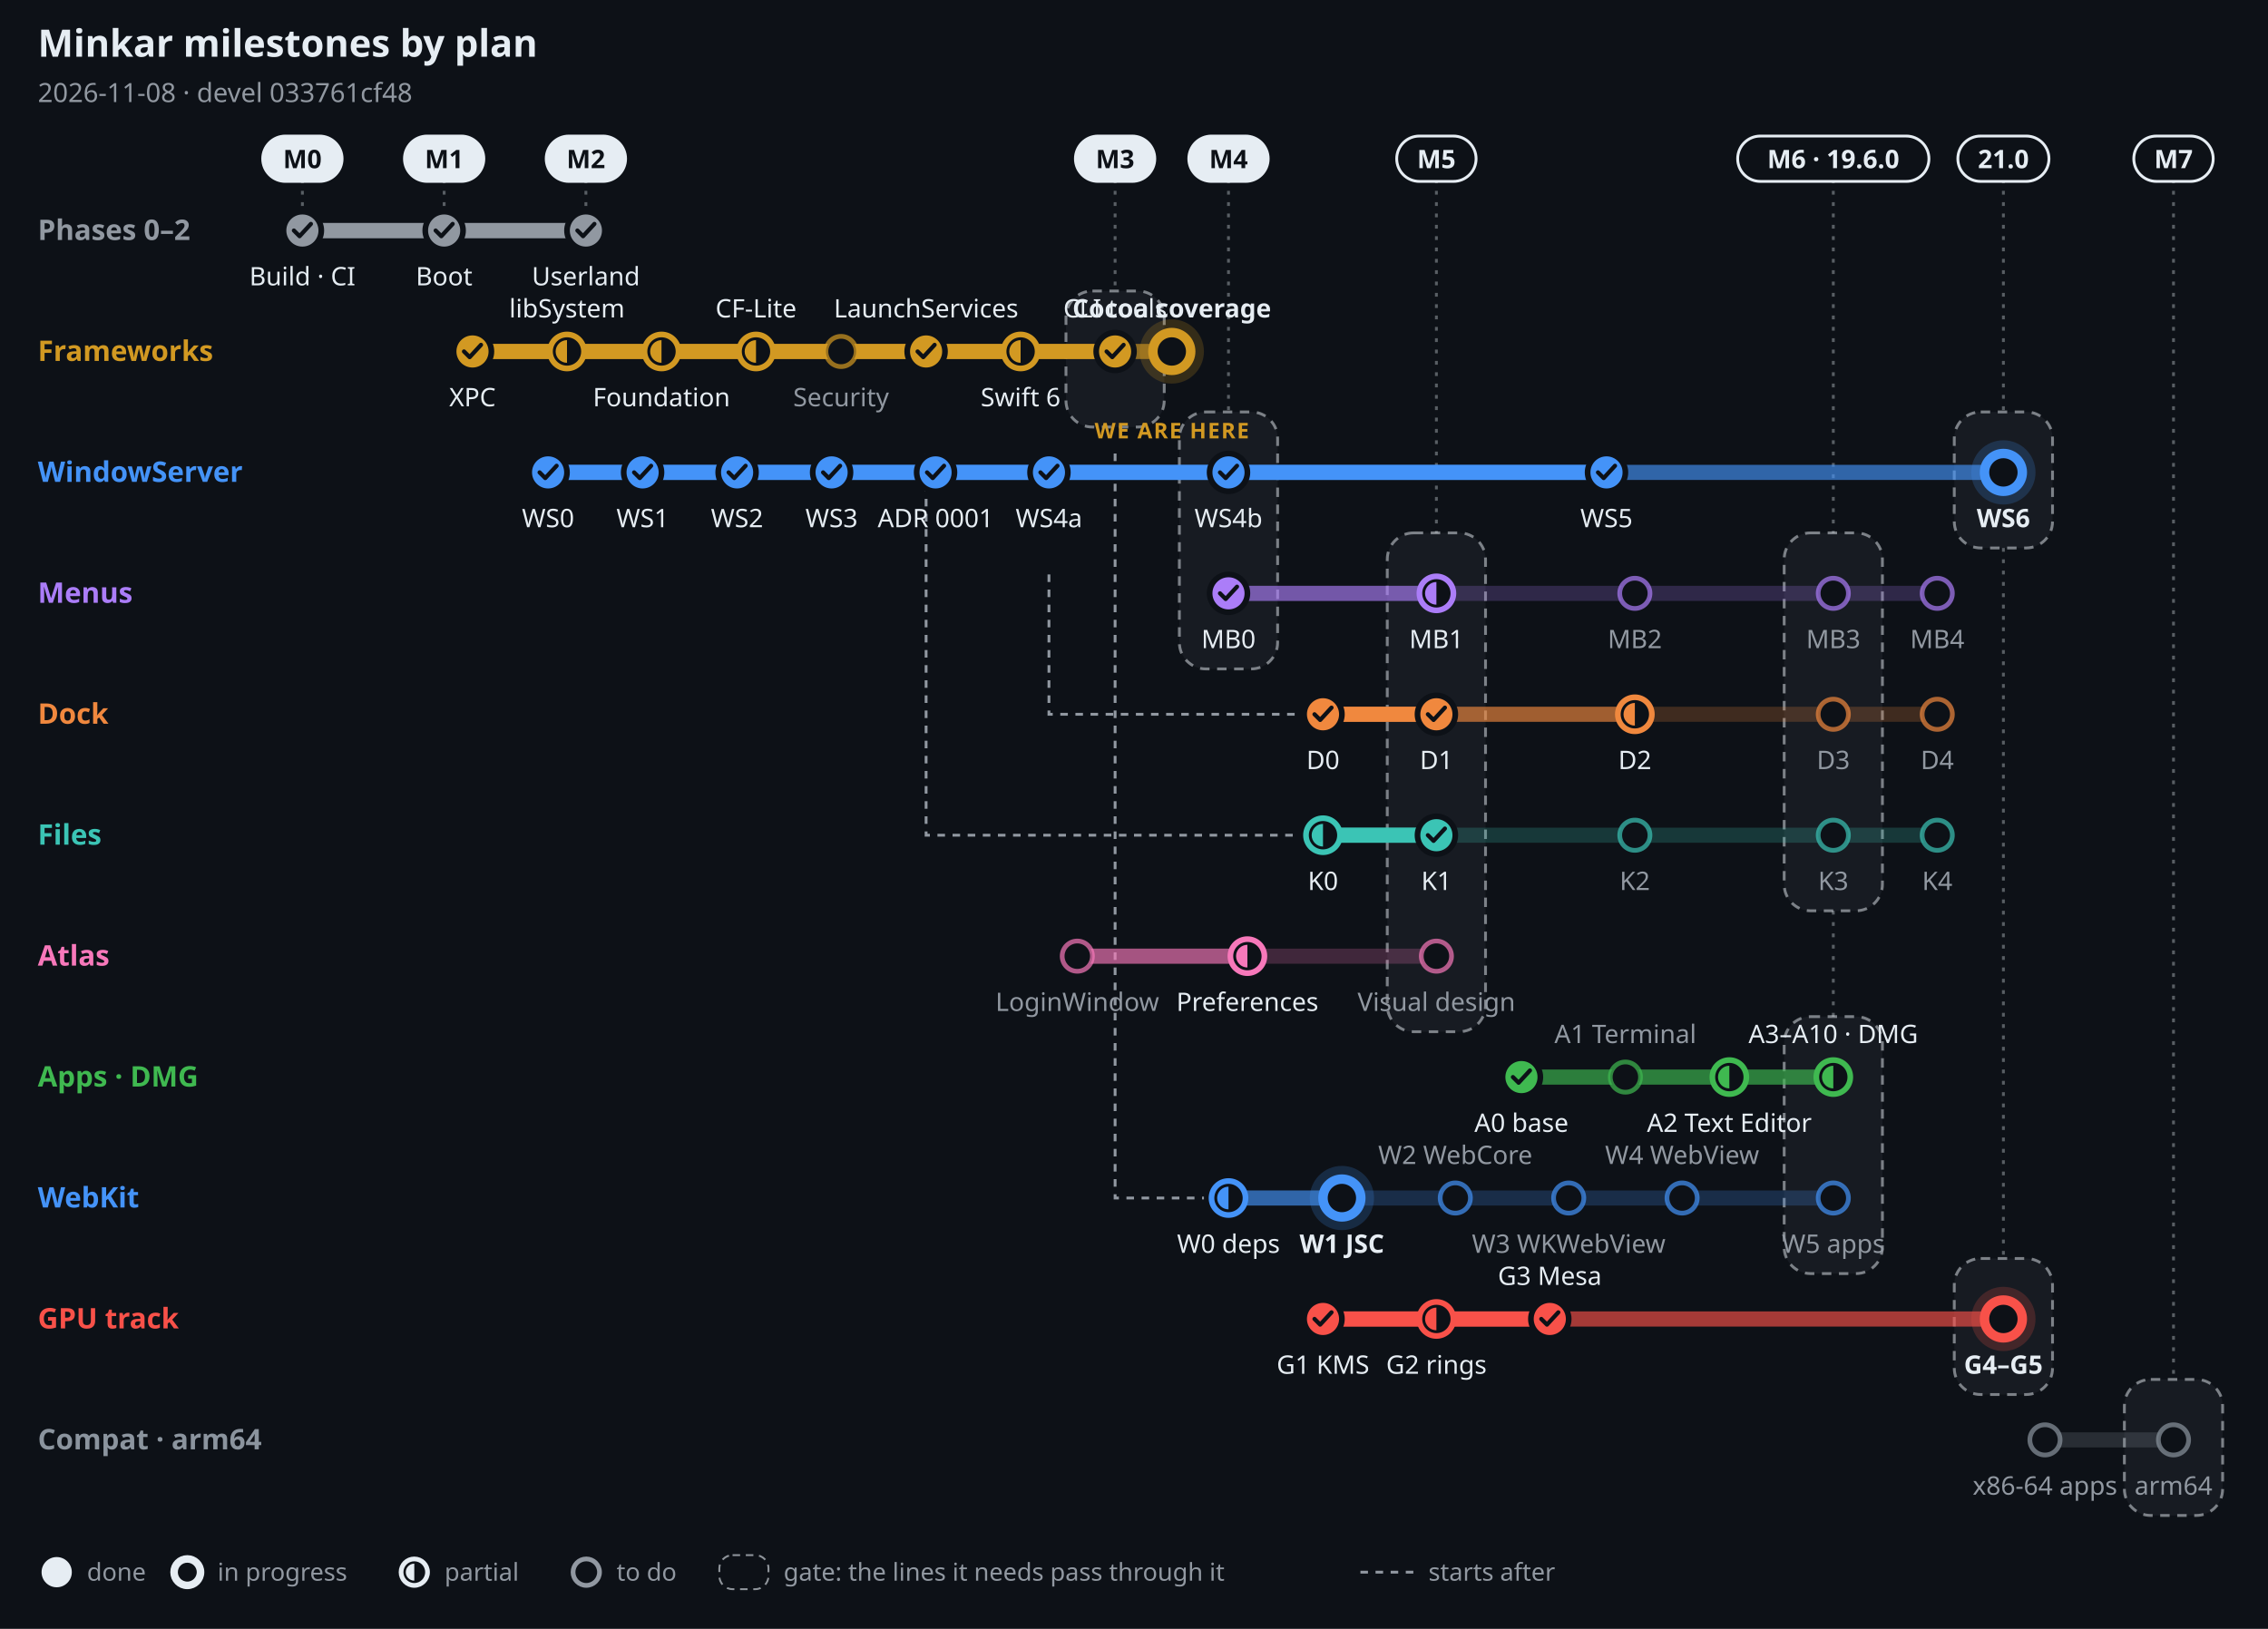
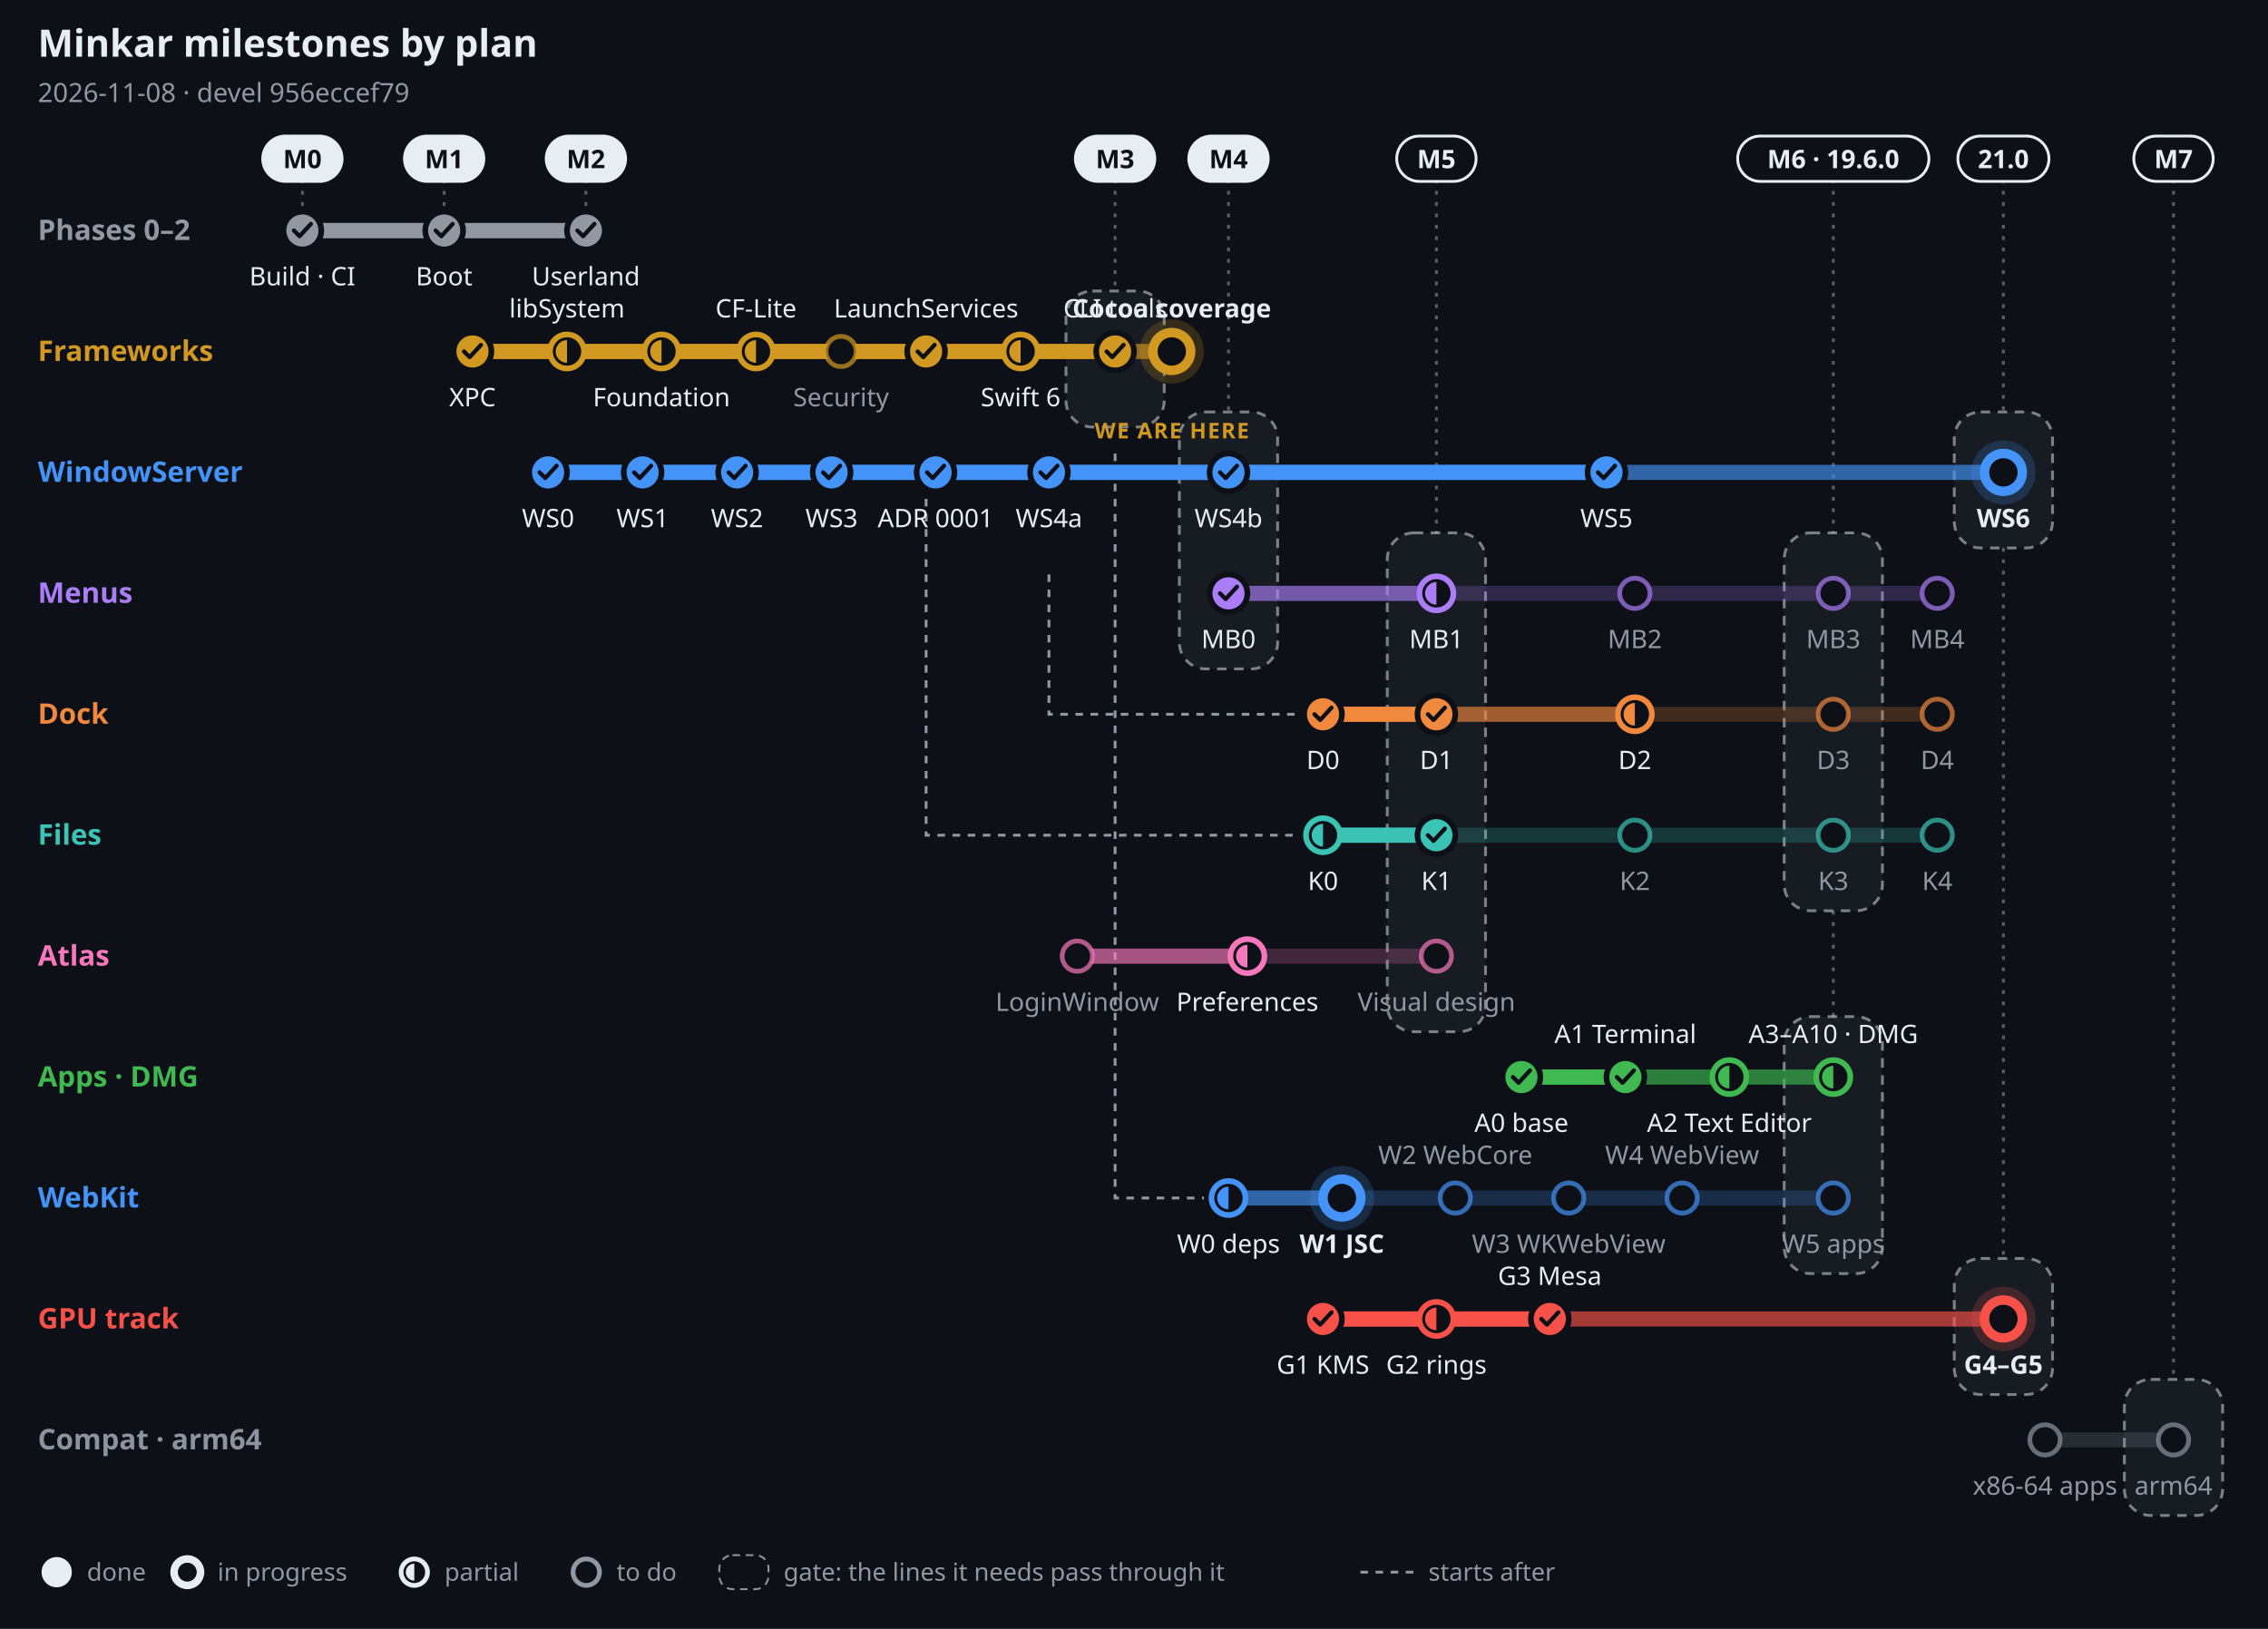
<svg xmlns="http://www.w3.org/2000/svg" width="1200" height="862" viewBox="0 0 1200 862" font-family="-apple-system, BlinkMacSystemFont, 'Segoe UI', 'Noto Sans', Helvetica, Arial, sans-serif" role="img" aria-label="Minkar milestones by plan, 2026-11-08">
  <rect width="1200" height="862" fill="#0d1117" />
  <text x="20" y="30" font-size="20" font-weight="700" fill="#e6edf3" text-anchor="start">Minkar milestones by plan</text>
-   <text x="20" y="54" font-size="14" font-weight="400" fill="#9198a1" text-anchor="start">2026-11-08 · devel 033761cf48</text>
+   <text x="20" y="54" font-size="14" font-weight="400" fill="#9198a1" text-anchor="start">2026-11-08 · devel 956eccef79</text>
  <line x1="160" y1="95" x2="160" y2="110" stroke="#e6edf3" stroke-opacity=".35" stroke-width="1.5" stroke-dasharray="2 4" />
  <rect x="139" y="72" width="42" height="24" rx="12" fill="#e6edf3" stroke="#e6edf3" stroke-width="1.5" />
  <text x="160" y="89" font-size="13.5" font-weight="700" fill="#0d1117" text-anchor="middle">M0</text>
  <line x1="235" y1="95" x2="235" y2="110" stroke="#e6edf3" stroke-opacity=".35" stroke-width="1.5" stroke-dasharray="2 4" />
  <rect x="214" y="72" width="42" height="24" rx="12" fill="#e6edf3" stroke="#e6edf3" stroke-width="1.5" />
  <text x="235" y="89" font-size="13.5" font-weight="700" fill="#0d1117" text-anchor="middle">M1</text>
  <line x1="310" y1="95" x2="310" y2="110" stroke="#e6edf3" stroke-opacity=".35" stroke-width="1.5" stroke-dasharray="2 4" />
  <rect x="289" y="72" width="42" height="24" rx="12" fill="#e6edf3" stroke="#e6edf3" stroke-width="1.5" />
  <text x="310" y="89" font-size="13.5" font-weight="700" fill="#0d1117" text-anchor="middle">M2</text>
  <line x1="590" y1="95" x2="590" y2="154" stroke="#e6edf3" stroke-opacity=".35" stroke-width="1.5" stroke-dasharray="2 4" />
  <rect x="564" y="154" width="52" height="72" rx="14" fill="#e6edf3" fill-opacity=".05" stroke="#e6edf3" stroke-opacity=".5" stroke-width="1.5" stroke-dasharray="5 4" />
  <rect x="569" y="72" width="42" height="24" rx="12" fill="#e6edf3" stroke="#e6edf3" stroke-width="1.5" />
  <text x="590" y="89" font-size="13.5" font-weight="700" fill="#0d1117" text-anchor="middle">M3</text>
  <line x1="650" y1="95" x2="650" y2="218" stroke="#e6edf3" stroke-opacity=".35" stroke-width="1.5" stroke-dasharray="2 4" />
  <rect x="624" y="218" width="52" height="136" rx="14" fill="#e6edf3" fill-opacity=".05" stroke="#e6edf3" stroke-opacity=".5" stroke-width="1.5" stroke-dasharray="5 4" />
  <rect x="629" y="72" width="42" height="24" rx="12" fill="#e6edf3" stroke="#e6edf3" stroke-width="1.5" />
  <text x="650" y="89" font-size="13.5" font-weight="700" fill="#0d1117" text-anchor="middle">M4</text>
  <line x1="760" y1="95" x2="760" y2="282" stroke="#e6edf3" stroke-opacity=".35" stroke-width="1.5" stroke-dasharray="2 4" />
  <rect x="734" y="282" width="52" height="264" rx="14" fill="#e6edf3" fill-opacity=".05" stroke="#e6edf3" stroke-opacity=".5" stroke-width="1.5" stroke-dasharray="5 4" />
  <rect x="739" y="72" width="42" height="24" rx="12" fill="#0d1117" stroke="#e6edf3" stroke-width="1.5" />
  <text x="760" y="89" font-size="13.5" font-weight="700" fill="#e6edf3" text-anchor="middle">M5</text>
  <line x1="970" y1="95" x2="970" y2="282" stroke="#e6edf3" stroke-opacity=".35" stroke-width="1.5" stroke-dasharray="2 4" />
  <rect x="944" y="282" width="52" height="200" rx="14" fill="#e6edf3" fill-opacity=".05" stroke="#e6edf3" stroke-opacity=".5" stroke-width="1.5" stroke-dasharray="5 4" />
  <line x1="970" y1="482" x2="970" y2="538" stroke="#e6edf3" stroke-opacity=".35" stroke-width="1.5" stroke-dasharray="2 4" />
  <rect x="944" y="538" width="52" height="136" rx="14" fill="#e6edf3" fill-opacity=".05" stroke="#e6edf3" stroke-opacity=".5" stroke-width="1.5" stroke-dasharray="5 4" />
  <rect x="919.4" y="72" width="101.2" height="24" rx="12" fill="#0d1117" stroke="#e6edf3" stroke-width="1.5" />
  <text x="970" y="89" font-size="13.5" font-weight="700" fill="#e6edf3" text-anchor="middle">M6 · 19.6.0</text>
  <line x1="1060" y1="95" x2="1060" y2="218" stroke="#e6edf3" stroke-opacity=".35" stroke-width="1.5" stroke-dasharray="2 4" />
  <rect x="1034" y="218" width="52" height="72" rx="14" fill="#e6edf3" fill-opacity=".05" stroke="#e6edf3" stroke-opacity=".5" stroke-width="1.5" stroke-dasharray="5 4" />
  <line x1="1060" y1="290" x2="1060" y2="666" stroke="#e6edf3" stroke-opacity=".35" stroke-width="1.5" stroke-dasharray="2 4" />
  <rect x="1034" y="666" width="52" height="72" rx="14" fill="#e6edf3" fill-opacity=".05" stroke="#e6edf3" stroke-opacity=".5" stroke-width="1.5" stroke-dasharray="5 4" />
  <rect x="1035.9" y="72" width="48.2" height="24" rx="12" fill="#0d1117" stroke="#e6edf3" stroke-width="1.5" />
  <text x="1060" y="89" font-size="13.5" font-weight="700" fill="#e6edf3" text-anchor="middle">21.0</text>
  <line x1="1150" y1="95" x2="1150" y2="730" stroke="#e6edf3" stroke-opacity=".35" stroke-width="1.5" stroke-dasharray="2 4" />
  <rect x="1124" y="730" width="52" height="72" rx="14" fill="#e6edf3" fill-opacity=".05" stroke="#e6edf3" stroke-opacity=".5" stroke-width="1.5" stroke-dasharray="5 4" />
  <rect x="1129" y="72" width="42" height="24" rx="12" fill="#0d1117" stroke="#e6edf3" stroke-width="1.5" />
  <text x="1150" y="89" font-size="13.5" font-weight="700" fill="#e6edf3" text-anchor="middle">M7</text>
  <path d="M555 304 V378 H687" fill="none" stroke="#9198a1" stroke-width="1.5" stroke-dasharray="4 4" />
  <path d="M490 240 V442 H687" fill="none" stroke="#9198a1" stroke-width="1.5" stroke-dasharray="4 4" />
  <path d="M590 240 V634 H637" fill="none" stroke="#9198a1" stroke-width="1.5" stroke-dasharray="4 4" />
  <text x="20" y="127" font-size="15" font-weight="700" fill="#9198a1" text-anchor="start">Phases 0–2</text>
  <line x1="160" y1="122" x2="310" y2="122" stroke="#9198a1" stroke-opacity=".22" stroke-width="8" stroke-linecap="round" />
  <line x1="160" y1="122" x2="310" y2="122" stroke="#9198a1" stroke-opacity=".55" stroke-width="8" stroke-linecap="round" />
  <line x1="160" y1="122" x2="310" y2="122" stroke="#9198a1" stroke-opacity="1" stroke-width="8" stroke-linecap="round" />
  <circle cx="160" cy="122" r="10" fill="#9198a1" stroke="#0d1117" stroke-width="3" />
  <path d="M155.5 122 l3 3 l6 -6.5" fill="none" stroke="#0d1117" stroke-width="2.2" stroke-linecap="round" stroke-linejoin="round" />
  <text x="160" y="151" font-size="13.5" font-weight="500" fill="#e6edf3" text-anchor="middle">Build · CI</text>
  <circle cx="235" cy="122" r="10" fill="#9198a1" stroke="#0d1117" stroke-width="3" />
  <path d="M230.5 122 l3 3 l6 -6.5" fill="none" stroke="#0d1117" stroke-width="2.2" stroke-linecap="round" stroke-linejoin="round" />
  <text x="235" y="151" font-size="13.5" font-weight="500" fill="#e6edf3" text-anchor="middle">Boot</text>
  <circle cx="310" cy="122" r="10" fill="#9198a1" stroke="#0d1117" stroke-width="3" />
  <path d="M305.5 122 l3 3 l6 -6.5" fill="none" stroke="#0d1117" stroke-width="2.2" stroke-linecap="round" stroke-linejoin="round" />
  <text x="310" y="151" font-size="13.5" font-weight="500" fill="#e6edf3" text-anchor="middle">Userland</text>
  <text x="20" y="191" font-size="15" font-weight="700" fill="#d29922" text-anchor="start">Frameworks</text>
  <line x1="250" y1="186" x2="620" y2="186" stroke="#d29922" stroke-opacity=".22" stroke-width="8" stroke-linecap="round" />
  <line x1="250" y1="186" x2="620" y2="186" stroke="#d29922" stroke-opacity=".55" stroke-width="8" stroke-linecap="round" />
  <line x1="250" y1="186" x2="590" y2="186" stroke="#d29922" stroke-opacity="1" stroke-width="8" stroke-linecap="round" />
  <circle cx="250" cy="186" r="10" fill="#d29922" stroke="#0d1117" stroke-width="3" />
  <path d="M245.5 186 l3 3 l6 -6.5" fill="none" stroke="#0d1117" stroke-width="2.2" stroke-linecap="round" stroke-linejoin="round" />
  <text x="250" y="215" font-size="13.5" font-weight="500" fill="#e6edf3" text-anchor="middle">XPC</text>
  <circle cx="300" cy="186" r="9" fill="#0d1117" stroke="#d29922" stroke-width="3" />
  <path d="M300 180 A6 6 0 0 0 300 192 Z" fill="#d29922" />
  <text x="300" y="168" font-size="13.5" font-weight="500" fill="#e6edf3" text-anchor="middle">libSystem</text>
  <circle cx="350" cy="186" r="9" fill="#0d1117" stroke="#d29922" stroke-width="3" />
  <path d="M350 180 A6 6 0 0 0 350 192 Z" fill="#d29922" />
  <text x="350" y="215" font-size="13.5" font-weight="500" fill="#e6edf3" text-anchor="middle">Foundation</text>
  <circle cx="400" cy="186" r="9" fill="#0d1117" stroke="#d29922" stroke-width="3" />
  <path d="M400 180 A6 6 0 0 0 400 192 Z" fill="#d29922" />
  <text x="400" y="168" font-size="13.5" font-weight="500" fill="#e6edf3" text-anchor="middle">CF-Lite</text>
  <circle cx="445" cy="186" r="8" fill="#0d1117" stroke="#d29922" stroke-opacity=".7" stroke-width="2.5" />
  <text x="445" y="215" font-size="13.5" font-weight="500" fill="#9198a1" text-anchor="middle">Security</text>
  <circle cx="490" cy="186" r="10" fill="#d29922" stroke="#0d1117" stroke-width="3" />
  <path d="M485.5 186 l3 3 l6 -6.5" fill="none" stroke="#0d1117" stroke-width="2.2" stroke-linecap="round" stroke-linejoin="round" />
  <text x="490" y="168" font-size="13.5" font-weight="500" fill="#e6edf3" text-anchor="middle">LaunchServices</text>
  <circle cx="540" cy="186" r="9" fill="#0d1117" stroke="#d29922" stroke-width="3" />
  <path d="M540 180 A6 6 0 0 0 540 192 Z" fill="#d29922" />
  <text x="540" y="215" font-size="13.5" font-weight="500" fill="#e6edf3" text-anchor="middle">Swift 6</text>
  <circle cx="590" cy="186" r="10" fill="#d29922" stroke="#0d1117" stroke-width="3" />
  <path d="M585.5 186 l3 3 l6 -6.5" fill="none" stroke="#0d1117" stroke-width="2.2" stroke-linecap="round" stroke-linejoin="round" />
  <text x="590" y="168" font-size="13.5" font-weight="500" fill="#e6edf3" text-anchor="middle">CLI tools</text>
  <circle cx="620" cy="186" r="17" fill="#d29922" fill-opacity=".2" />
  <circle cx="620" cy="186" r="10" fill="#0d1117" stroke="#d29922" stroke-width="5" />
  <text x="620" y="168" font-size="13.5" font-weight="700" fill="#e6edf3" text-anchor="middle">Cocoa coverage</text>
  <text x="620" y="232" font-size="11.5" font-weight="800" fill="#d29922" text-anchor="middle" letter-spacing=".06em">WE ARE HERE</text>
  <text x="20" y="255" font-size="15" font-weight="700" fill="#4493f8" text-anchor="start">WindowServer</text>
  <line x1="290" y1="250" x2="1060" y2="250" stroke="#4493f8" stroke-opacity=".22" stroke-width="8" stroke-linecap="round" />
  <line x1="290" y1="250" x2="1060" y2="250" stroke="#4493f8" stroke-opacity=".55" stroke-width="8" stroke-linecap="round" />
  <line x1="290" y1="250" x2="850" y2="250" stroke="#4493f8" stroke-opacity="1" stroke-width="8" stroke-linecap="round" />
  <circle cx="290" cy="250" r="10" fill="#4493f8" stroke="#0d1117" stroke-width="3" />
  <path d="M285.5 250 l3 3 l6 -6.5" fill="none" stroke="#0d1117" stroke-width="2.2" stroke-linecap="round" stroke-linejoin="round" />
  <text x="290" y="279" font-size="13.5" font-weight="500" fill="#e6edf3" text-anchor="middle">WS0</text>
  <circle cx="340" cy="250" r="10" fill="#4493f8" stroke="#0d1117" stroke-width="3" />
  <path d="M335.5 250 l3 3 l6 -6.5" fill="none" stroke="#0d1117" stroke-width="2.2" stroke-linecap="round" stroke-linejoin="round" />
  <text x="340" y="279" font-size="13.5" font-weight="500" fill="#e6edf3" text-anchor="middle">WS1</text>
  <circle cx="390" cy="250" r="10" fill="#4493f8" stroke="#0d1117" stroke-width="3" />
  <path d="M385.5 250 l3 3 l6 -6.5" fill="none" stroke="#0d1117" stroke-width="2.2" stroke-linecap="round" stroke-linejoin="round" />
  <text x="390" y="279" font-size="13.5" font-weight="500" fill="#e6edf3" text-anchor="middle">WS2</text>
  <circle cx="440" cy="250" r="10" fill="#4493f8" stroke="#0d1117" stroke-width="3" />
  <path d="M435.5 250 l3 3 l6 -6.5" fill="none" stroke="#0d1117" stroke-width="2.2" stroke-linecap="round" stroke-linejoin="round" />
  <text x="440" y="279" font-size="13.5" font-weight="500" fill="#e6edf3" text-anchor="middle">WS3</text>
  <circle cx="495" cy="250" r="10" fill="#4493f8" stroke="#0d1117" stroke-width="3" />
  <path d="M490.5 250 l3 3 l6 -6.5" fill="none" stroke="#0d1117" stroke-width="2.2" stroke-linecap="round" stroke-linejoin="round" />
  <text x="495" y="279" font-size="13.5" font-weight="500" fill="#e6edf3" text-anchor="middle">ADR 0001</text>
  <circle cx="555" cy="250" r="10" fill="#4493f8" stroke="#0d1117" stroke-width="3" />
  <path d="M550.5 250 l3 3 l6 -6.5" fill="none" stroke="#0d1117" stroke-width="2.2" stroke-linecap="round" stroke-linejoin="round" />
  <text x="555" y="279" font-size="13.5" font-weight="500" fill="#e6edf3" text-anchor="middle">WS4a</text>
  <circle cx="650" cy="250" r="10" fill="#4493f8" stroke="#0d1117" stroke-width="3" />
  <path d="M645.5 250 l3 3 l6 -6.5" fill="none" stroke="#0d1117" stroke-width="2.2" stroke-linecap="round" stroke-linejoin="round" />
  <text x="650" y="279" font-size="13.5" font-weight="500" fill="#e6edf3" text-anchor="middle">WS4b</text>
  <circle cx="850" cy="250" r="10" fill="#4493f8" stroke="#0d1117" stroke-width="3" />
  <path d="M845.5 250 l3 3 l6 -6.5" fill="none" stroke="#0d1117" stroke-width="2.2" stroke-linecap="round" stroke-linejoin="round" />
  <text x="850" y="279" font-size="13.5" font-weight="500" fill="#e6edf3" text-anchor="middle">WS5</text>
  <circle cx="1060" cy="250" r="17" fill="#4493f8" fill-opacity=".2" />
  <circle cx="1060" cy="250" r="10" fill="#0d1117" stroke="#4493f8" stroke-width="5" />
  <text x="1060" y="279" font-size="13.5" font-weight="700" fill="#e6edf3" text-anchor="middle">WS6</text>
  <text x="20" y="319" font-size="15" font-weight="700" fill="#ab7df8" text-anchor="start">Menus</text>
  <line x1="650" y1="314" x2="1025" y2="314" stroke="#ab7df8" stroke-opacity=".22" stroke-width="8" stroke-linecap="round" />
  <line x1="650" y1="314" x2="760" y2="314" stroke="#ab7df8" stroke-opacity=".55" stroke-width="8" stroke-linecap="round" />
  <line x1="650" y1="314" x2="650" y2="314" stroke="#ab7df8" stroke-opacity="1" stroke-width="8" stroke-linecap="round" />
  <circle cx="650" cy="314" r="10" fill="#ab7df8" stroke="#0d1117" stroke-width="3" />
  <path d="M645.5 314 l3 3 l6 -6.5" fill="none" stroke="#0d1117" stroke-width="2.2" stroke-linecap="round" stroke-linejoin="round" />
  <text x="650" y="343" font-size="13.5" font-weight="500" fill="#e6edf3" text-anchor="middle">MB0</text>
  <circle cx="760" cy="314" r="9" fill="#0d1117" stroke="#ab7df8" stroke-width="3" />
  <path d="M760 308 A6 6 0 0 0 760 320 Z" fill="#ab7df8" />
  <text x="760" y="343" font-size="13.5" font-weight="500" fill="#e6edf3" text-anchor="middle">MB1</text>
  <circle cx="865" cy="314" r="8" fill="#0d1117" stroke="#ab7df8" stroke-opacity=".7" stroke-width="2.5" />
  <text x="865" y="343" font-size="13.5" font-weight="500" fill="#9198a1" text-anchor="middle">MB2</text>
  <circle cx="970" cy="314" r="8" fill="#0d1117" stroke="#ab7df8" stroke-opacity=".7" stroke-width="2.5" />
  <text x="970" y="343" font-size="13.5" font-weight="500" fill="#9198a1" text-anchor="middle">MB3</text>
  <circle cx="1025" cy="314" r="8" fill="#0d1117" stroke="#ab7df8" stroke-opacity=".7" stroke-width="2.5" />
  <text x="1025" y="343" font-size="13.5" font-weight="500" fill="#9198a1" text-anchor="middle">MB4</text>
  <text x="20" y="383" font-size="15" font-weight="700" fill="#f0883e" text-anchor="start">Dock</text>
  <line x1="700" y1="378" x2="1025" y2="378" stroke="#f0883e" stroke-opacity=".22" stroke-width="8" stroke-linecap="round" />
  <line x1="700" y1="378" x2="865" y2="378" stroke="#f0883e" stroke-opacity=".55" stroke-width="8" stroke-linecap="round" />
  <line x1="700" y1="378" x2="760" y2="378" stroke="#f0883e" stroke-opacity="1" stroke-width="8" stroke-linecap="round" />
  <circle cx="700" cy="378" r="10" fill="#f0883e" stroke="#0d1117" stroke-width="3" />
  <path d="M695.5 378 l3 3 l6 -6.5" fill="none" stroke="#0d1117" stroke-width="2.2" stroke-linecap="round" stroke-linejoin="round" />
  <text x="700" y="407" font-size="13.5" font-weight="500" fill="#e6edf3" text-anchor="middle">D0</text>
  <circle cx="760" cy="378" r="10" fill="#f0883e" stroke="#0d1117" stroke-width="3" />
  <path d="M755.5 378 l3 3 l6 -6.5" fill="none" stroke="#0d1117" stroke-width="2.2" stroke-linecap="round" stroke-linejoin="round" />
  <text x="760" y="407" font-size="13.5" font-weight="500" fill="#e6edf3" text-anchor="middle">D1</text>
  <circle cx="865" cy="378" r="9" fill="#0d1117" stroke="#f0883e" stroke-width="3" />
  <path d="M865 372 A6 6 0 0 0 865 384 Z" fill="#f0883e" />
  <text x="865" y="407" font-size="13.5" font-weight="500" fill="#e6edf3" text-anchor="middle">D2</text>
  <circle cx="970" cy="378" r="8" fill="#0d1117" stroke="#f0883e" stroke-opacity=".7" stroke-width="2.5" />
  <text x="970" y="407" font-size="13.5" font-weight="500" fill="#9198a1" text-anchor="middle">D3</text>
  <circle cx="1025" cy="378" r="8" fill="#0d1117" stroke="#f0883e" stroke-opacity=".7" stroke-width="2.5" />
  <text x="1025" y="407" font-size="13.5" font-weight="500" fill="#9198a1" text-anchor="middle">D4</text>
  <text x="20" y="447" font-size="15" font-weight="700" fill="#3bc4b5" text-anchor="start">Files</text>
  <line x1="700" y1="442" x2="1025" y2="442" stroke="#3bc4b5" stroke-opacity=".22" stroke-width="8" stroke-linecap="round" />
  <line x1="700" y1="442" x2="760" y2="442" stroke="#3bc4b5" stroke-opacity=".55" stroke-width="8" stroke-linecap="round" />
  <line x1="700" y1="442" x2="760" y2="442" stroke="#3bc4b5" stroke-opacity="1" stroke-width="8" stroke-linecap="round" />
  <circle cx="700" cy="442" r="9" fill="#0d1117" stroke="#3bc4b5" stroke-width="3" />
  <path d="M700 436 A6 6 0 0 0 700 448 Z" fill="#3bc4b5" />
  <text x="700" y="471" font-size="13.5" font-weight="500" fill="#e6edf3" text-anchor="middle">K0</text>
  <circle cx="760" cy="442" r="10" fill="#3bc4b5" stroke="#0d1117" stroke-width="3" />
  <path d="M755.5 442 l3 3 l6 -6.5" fill="none" stroke="#0d1117" stroke-width="2.2" stroke-linecap="round" stroke-linejoin="round" />
  <text x="760" y="471" font-size="13.5" font-weight="500" fill="#e6edf3" text-anchor="middle">K1</text>
  <circle cx="865" cy="442" r="8" fill="#0d1117" stroke="#3bc4b5" stroke-opacity=".7" stroke-width="2.5" />
  <text x="865" y="471" font-size="13.5" font-weight="500" fill="#9198a1" text-anchor="middle">K2</text>
  <circle cx="970" cy="442" r="8" fill="#0d1117" stroke="#3bc4b5" stroke-opacity=".7" stroke-width="2.5" />
  <text x="970" y="471" font-size="13.5" font-weight="500" fill="#9198a1" text-anchor="middle">K3</text>
  <circle cx="1025" cy="442" r="8" fill="#0d1117" stroke="#3bc4b5" stroke-opacity=".7" stroke-width="2.5" />
  <text x="1025" y="471" font-size="13.5" font-weight="500" fill="#9198a1" text-anchor="middle">K4</text>
  <text x="20" y="511" font-size="15" font-weight="700" fill="#f778ba" text-anchor="start">Atlas</text>
  <line x1="570" y1="506" x2="760" y2="506" stroke="#f778ba" stroke-opacity=".22" stroke-width="8" stroke-linecap="round" />
  <line x1="570" y1="506" x2="660" y2="506" stroke="#f778ba" stroke-opacity=".55" stroke-width="8" stroke-linecap="round" />
  <circle cx="570" cy="506" r="8" fill="#0d1117" stroke="#f778ba" stroke-opacity=".7" stroke-width="2.5" />
  <text x="570" y="535" font-size="13.5" font-weight="500" fill="#9198a1" text-anchor="middle">LoginWindow</text>
  <circle cx="660" cy="506" r="9" fill="#0d1117" stroke="#f778ba" stroke-width="3" />
  <path d="M660 500 A6 6 0 0 0 660 512 Z" fill="#f778ba" />
  <text x="660" y="535" font-size="13.5" font-weight="500" fill="#e6edf3" text-anchor="middle">Preferences</text>
  <circle cx="760" cy="506" r="8" fill="#0d1117" stroke="#f778ba" stroke-opacity=".7" stroke-width="2.5" />
  <text x="760" y="535" font-size="13.5" font-weight="500" fill="#9198a1" text-anchor="middle">Visual design</text>
  <text x="20" y="575" font-size="15" font-weight="700" fill="#3fb950" text-anchor="start">Apps · DMG</text>
  <line x1="805" y1="570" x2="970" y2="570" stroke="#3fb950" stroke-opacity=".22" stroke-width="8" stroke-linecap="round" />
  <line x1="805" y1="570" x2="970" y2="570" stroke="#3fb950" stroke-opacity=".55" stroke-width="8" stroke-linecap="round" />
-   <line x1="805" y1="570" x2="805" y2="570" stroke="#3fb950" stroke-opacity="1" stroke-width="8" stroke-linecap="round" />
+   <line x1="805" y1="570" x2="860" y2="570" stroke="#3fb950" stroke-opacity="1" stroke-width="8" stroke-linecap="round" />
  <circle cx="805" cy="570" r="10" fill="#3fb950" stroke="#0d1117" stroke-width="3" />
  <path d="M800.5 570 l3 3 l6 -6.5" fill="none" stroke="#0d1117" stroke-width="2.2" stroke-linecap="round" stroke-linejoin="round" />
  <text x="805" y="599" font-size="13.5" font-weight="500" fill="#e6edf3" text-anchor="middle">A0 base</text>
-   <circle cx="860" cy="570" r="8" fill="#0d1117" stroke="#3fb950" stroke-opacity=".7" stroke-width="2.5" />
-   <text x="860" y="552" font-size="13.5" font-weight="500" fill="#9198a1" text-anchor="middle">A1 Terminal</text>
+   <circle cx="860" cy="570" r="10" fill="#3fb950" stroke="#0d1117" stroke-width="3" />
+   <path d="M855.5 570 l3 3 l6 -6.5" fill="none" stroke="#0d1117" stroke-width="2.2" stroke-linecap="round" stroke-linejoin="round" />
+   <text x="860" y="552" font-size="13.5" font-weight="500" fill="#e6edf3" text-anchor="middle">A1 Terminal</text>
  <circle cx="915" cy="570" r="9" fill="#0d1117" stroke="#3fb950" stroke-width="3" />
  <path d="M915 564 A6 6 0 0 0 915 576 Z" fill="#3fb950" />
  <text x="915" y="599" font-size="13.5" font-weight="500" fill="#e6edf3" text-anchor="middle">A2 Text Editor</text>
  <circle cx="970" cy="570" r="9" fill="#0d1117" stroke="#3fb950" stroke-width="3" />
  <path d="M970 564 A6 6 0 0 0 970 576 Z" fill="#3fb950" />
  <text x="970" y="552" font-size="13.5" font-weight="500" fill="#e6edf3" text-anchor="middle">A3–A10 · DMG</text>
  <text x="20" y="639" font-size="15" font-weight="700" fill="#4493f8" text-anchor="start">WebKit</text>
  <line x1="650" y1="634" x2="970" y2="634" stroke="#4493f8" stroke-opacity=".22" stroke-width="8" stroke-linecap="round" />
  <line x1="650" y1="634" x2="710" y2="634" stroke="#4493f8" stroke-opacity=".55" stroke-width="8" stroke-linecap="round" />
  <circle cx="650" cy="634" r="9" fill="#0d1117" stroke="#4493f8" stroke-width="3" />
  <path d="M650 628 A6 6 0 0 0 650 640 Z" fill="#4493f8" />
  <text x="650" y="663" font-size="13.5" font-weight="500" fill="#e6edf3" text-anchor="middle">W0 deps</text>
  <circle cx="710" cy="634" r="17" fill="#4493f8" fill-opacity=".2" />
  <circle cx="710" cy="634" r="10" fill="#0d1117" stroke="#4493f8" stroke-width="5" />
  <text x="710" y="663" font-size="13.5" font-weight="700" fill="#e6edf3" text-anchor="middle">W1 JSC</text>
  <circle cx="770" cy="634" r="8" fill="#0d1117" stroke="#4493f8" stroke-opacity=".7" stroke-width="2.5" />
  <text x="770" y="616" font-size="13.5" font-weight="500" fill="#9198a1" text-anchor="middle">W2 WebCore</text>
  <circle cx="830" cy="634" r="8" fill="#0d1117" stroke="#4493f8" stroke-opacity=".7" stroke-width="2.5" />
  <text x="830" y="663" font-size="13.5" font-weight="500" fill="#9198a1" text-anchor="middle">W3 WKWebView</text>
  <circle cx="890" cy="634" r="8" fill="#0d1117" stroke="#4493f8" stroke-opacity=".7" stroke-width="2.5" />
  <text x="890" y="616" font-size="13.5" font-weight="500" fill="#9198a1" text-anchor="middle">W4 WebView</text>
  <circle cx="970" cy="634" r="8" fill="#0d1117" stroke="#4493f8" stroke-opacity=".7" stroke-width="2.5" />
  <text x="970" y="663" font-size="13.5" font-weight="500" fill="#9198a1" text-anchor="middle">W5 apps</text>
  <text x="20" y="703" font-size="15" font-weight="700" fill="#f85149" text-anchor="start">GPU track</text>
  <line x1="700" y1="698" x2="1060" y2="698" stroke="#f85149" stroke-opacity=".22" stroke-width="8" stroke-linecap="round" />
  <line x1="700" y1="698" x2="1060" y2="698" stroke="#f85149" stroke-opacity=".55" stroke-width="8" stroke-linecap="round" />
  <line x1="700" y1="698" x2="820" y2="698" stroke="#f85149" stroke-opacity="1" stroke-width="8" stroke-linecap="round" />
  <circle cx="700" cy="698" r="10" fill="#f85149" stroke="#0d1117" stroke-width="3" />
  <path d="M695.5 698 l3 3 l6 -6.5" fill="none" stroke="#0d1117" stroke-width="2.2" stroke-linecap="round" stroke-linejoin="round" />
  <text x="700" y="727" font-size="13.5" font-weight="500" fill="#e6edf3" text-anchor="middle">G1 KMS</text>
  <circle cx="760" cy="698" r="9" fill="#0d1117" stroke="#f85149" stroke-width="3" />
  <path d="M760 692 A6 6 0 0 0 760 704 Z" fill="#f85149" />
  <text x="760" y="727" font-size="13.5" font-weight="500" fill="#e6edf3" text-anchor="middle">G2 rings</text>
  <circle cx="820" cy="698" r="10" fill="#f85149" stroke="#0d1117" stroke-width="3" />
  <path d="M815.5 698 l3 3 l6 -6.5" fill="none" stroke="#0d1117" stroke-width="2.2" stroke-linecap="round" stroke-linejoin="round" />
  <text x="820" y="680" font-size="13.5" font-weight="500" fill="#e6edf3" text-anchor="middle">G3 Mesa</text>
  <circle cx="1060" cy="698" r="17" fill="#f85149" fill-opacity=".2" />
  <circle cx="1060" cy="698" r="10" fill="#0d1117" stroke="#f85149" stroke-width="5" />
  <text x="1060" y="727" font-size="13.5" font-weight="700" fill="#e6edf3" text-anchor="middle">G4–G5</text>
  <text x="20" y="767" font-size="15" font-weight="700" fill="#8b949e" text-anchor="start">Compat · arm64</text>
  <line x1="1082" y1="762" x2="1150" y2="762" stroke="#8b949e" stroke-opacity=".22" stroke-width="8" stroke-linecap="round" />
  <circle cx="1082" cy="762" r="8" fill="#0d1117" stroke="#8b949e" stroke-opacity=".7" stroke-width="2.5" />
  <text x="1082" y="791" font-size="13.5" font-weight="500" fill="#9198a1" text-anchor="middle">x86-64 apps</text>
  <circle cx="1150" cy="762" r="8" fill="#0d1117" stroke="#8b949e" stroke-opacity=".7" stroke-width="2.5" />
  <text x="1150" y="791" font-size="13.5" font-weight="500" fill="#9198a1" text-anchor="middle">arm64</text>
  <circle cx="30" cy="832" r="8" fill="#e6edf3" />
  <text x="46" y="836.5" font-size="13" font-weight="400" fill="#9198a1" text-anchor="start">done</text>
  <circle cx="99.1" cy="832" r="7" fill="#0d1117" stroke="#e6edf3" stroke-width="4" />
  <text x="115.1" y="836.5" font-size="13" font-weight="400" fill="#9198a1" text-anchor="start">in progress</text>
  <circle cx="219.2" cy="832" r="7" fill="#0d1117" stroke="#e6edf3" stroke-width="2.5" />
  <path d="M219.2 827.5 A4.5 4.5 0 0 0 219.2 836.5 Z" fill="#e6edf3" />
  <text x="235.2" y="836.5" font-size="13" font-weight="400" fill="#9198a1" text-anchor="start">partial</text>
  <circle cx="310.2" cy="832" r="7" fill="#0d1117" stroke="#9198a1" stroke-width="2.5" />
  <text x="326.2" y="836.5" font-size="13" font-weight="400" fill="#9198a1" text-anchor="start">to do</text>
  <rect x="380.6" y="823" width="26" height="18" rx="7" fill="none" stroke="#e6edf3" stroke-opacity=".6" stroke-dasharray="4 3" />
  <text x="414.6" y="836.5" font-size="13" font-weight="400" fill="#9198a1" text-anchor="start">gate: the lines it needs pass through it</text>
  <path d="M719.8 832 h28" stroke="#9198a1" stroke-width="1.5" stroke-dasharray="4 4" />
  <text x="755.8" y="836.5" font-size="13" font-weight="400" fill="#9198a1" text-anchor="start">starts after</text>
</svg>
